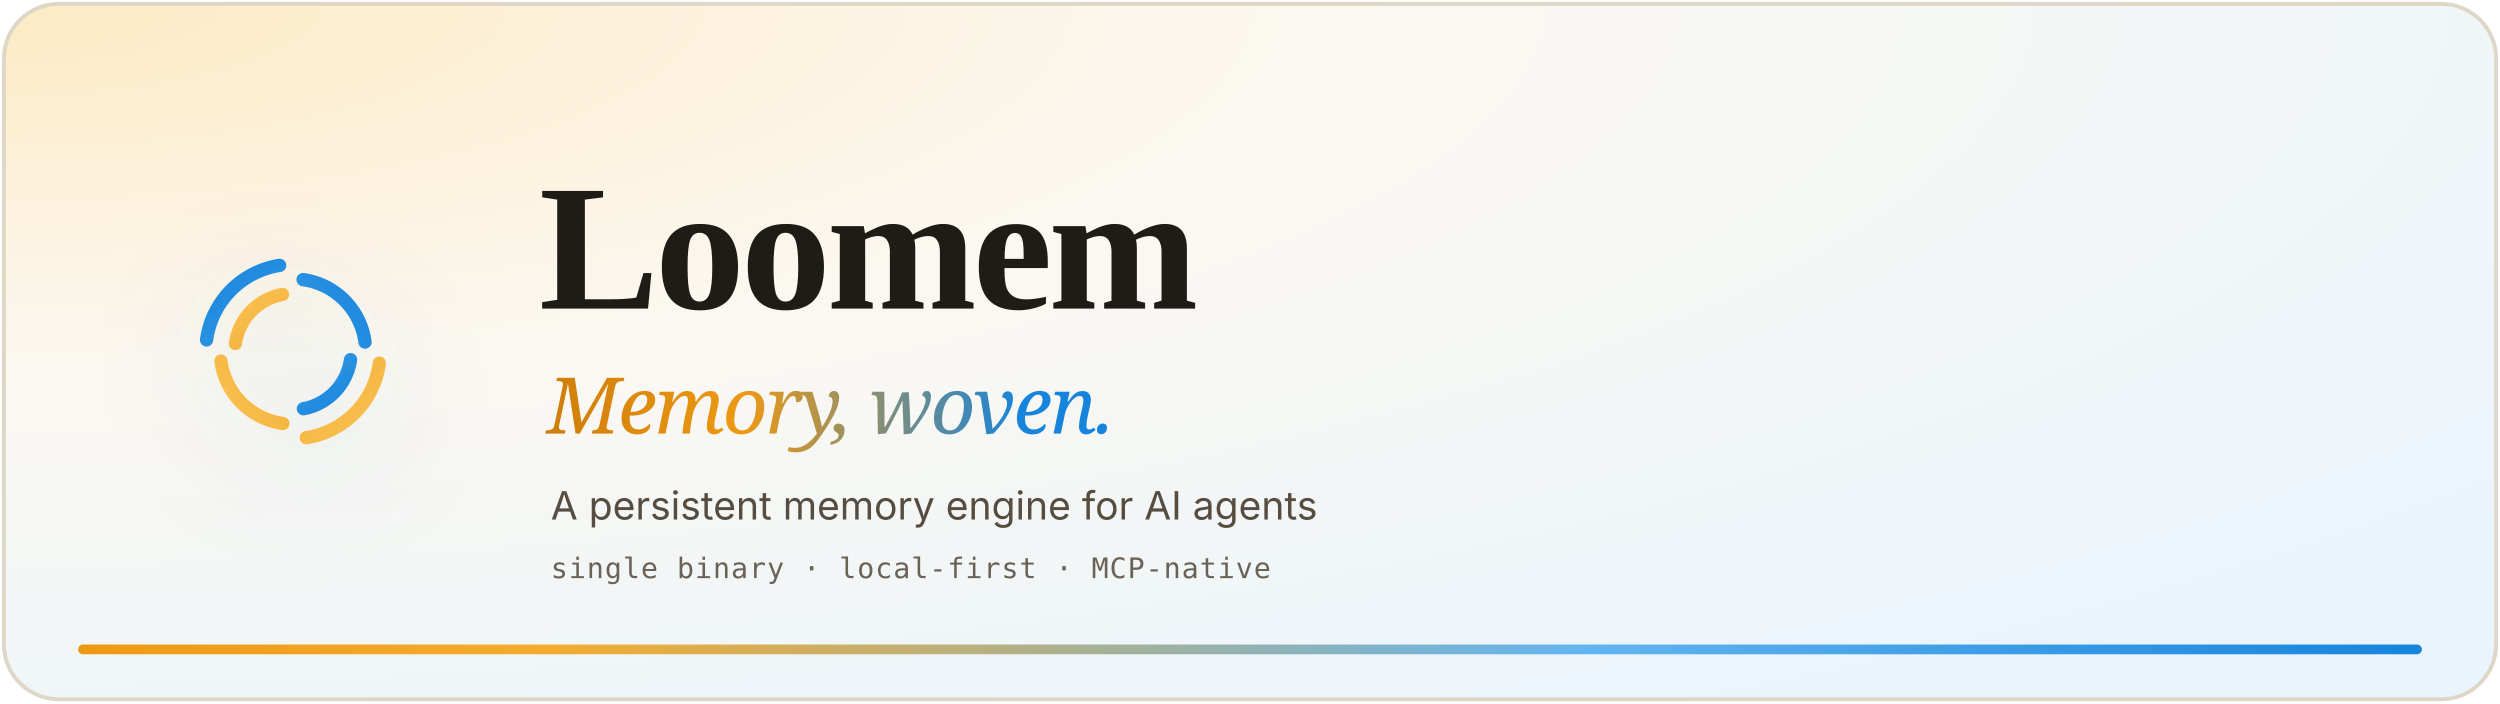
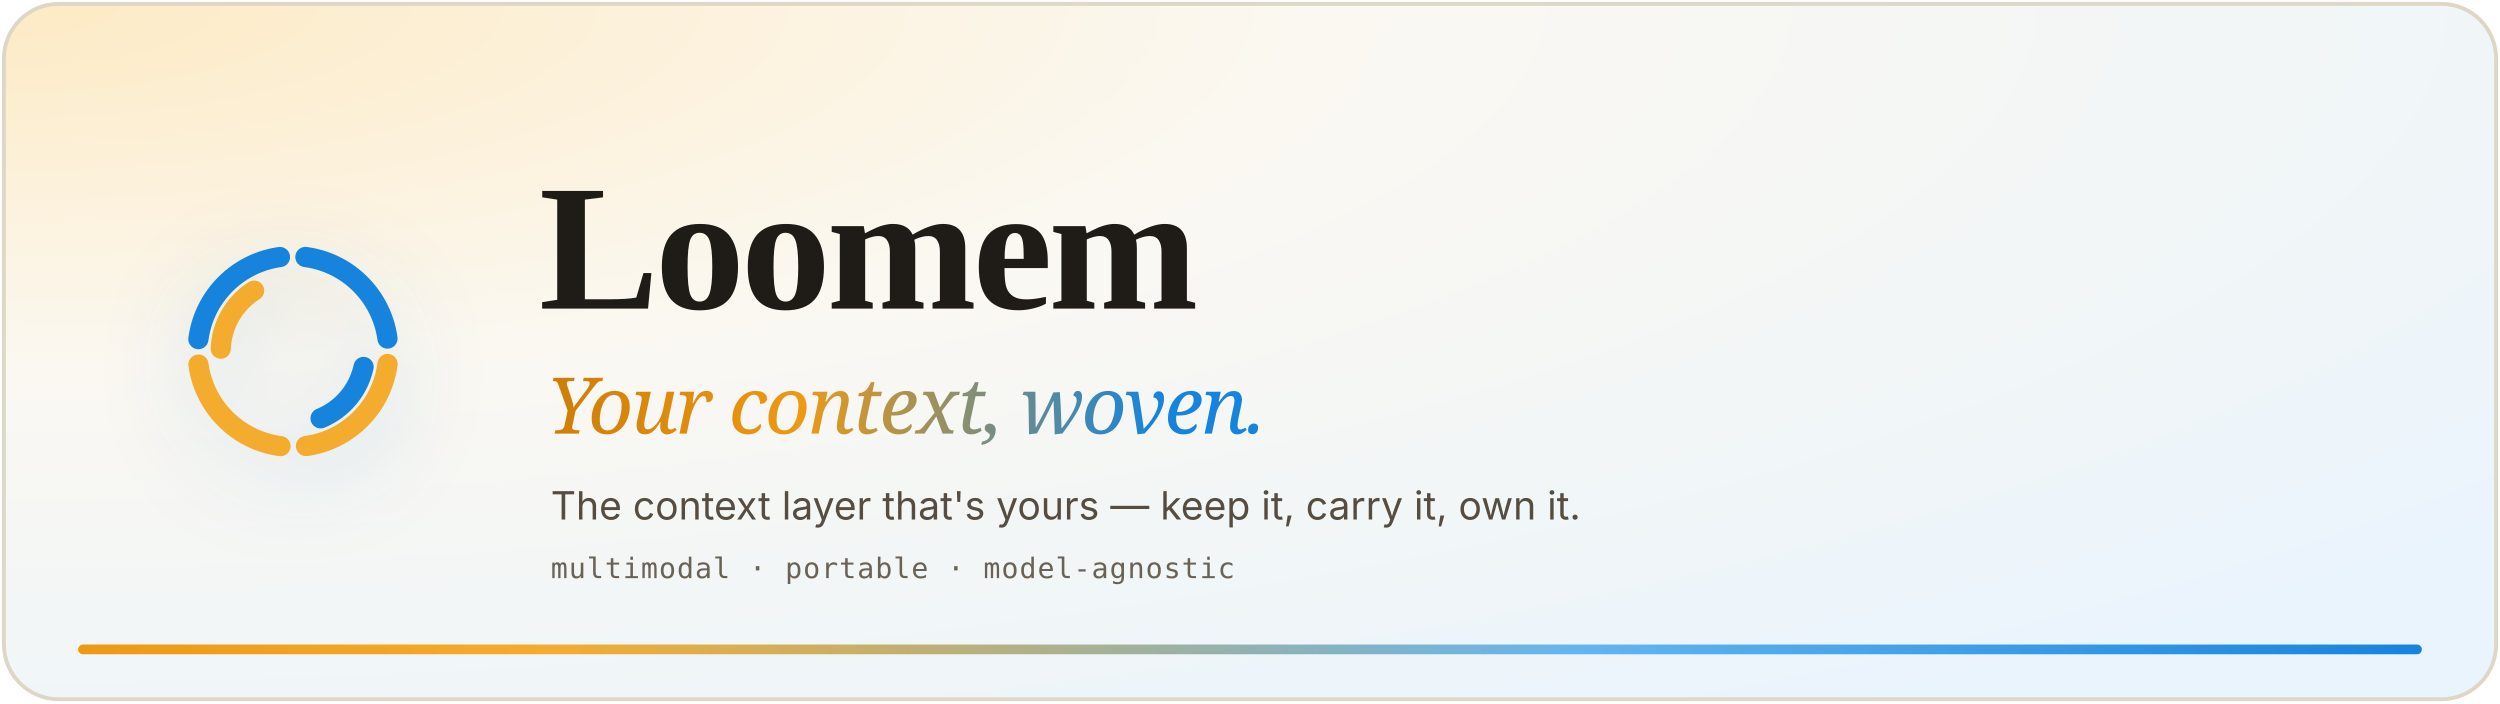
- <svg xmlns="http://www.w3.org/2000/svg" width="1280" height="360" viewBox="0 0 1280 360" fill="none" role="img" aria-label="Loomem — Memory, woven. A persistent memory engine for AI agents.">
+ <svg xmlns="http://www.w3.org/2000/svg" width="1280" height="360" viewBox="0 0 1280 360" fill="none" role="img" aria-label="Loomem — Your context, woven. The context layer that's yours.">
  <defs>
    <radialGradient id="bg" cx="0%" cy="0%" r="130%">
      <stop offset="0" stop-color="#FDEAC4" />
      <stop offset="0.4" stop-color="#FBF8F1" />
      <stop offset="1" stop-color="#E9F4FD" />
    </radialGradient>
-     <linearGradient id="wg" x1="0" y1="0" x2="1" y2="1">
-       <stop offset="0" stop-color="#EE9913" />
-       <stop offset="1" stop-color="#F9C254" />
-     </linearGradient>
-     <linearGradient id="wb" x1="0" y1="0" x2="1" y2="1">
-       <stop offset="0" stop-color="#63B5F0" />
-       <stop offset="1" stop-color="#1684DC" />
-     </linearGradient>
    <linearGradient id="weave" x1="0" y1="0" x2="1" y2="0">
      <stop offset="0" stop-color="#EE9913" />
      <stop offset="0.2" stop-color="#F4AC2E" />
      <stop offset="0.64" stop-color="#63B5F0" />
      <stop offset="1" stop-color="#1684DC" />
    </linearGradient>
    <linearGradient id="weaveText" x1="0" y1="0" x2="1" y2="0">
      <stop offset="0" stop-color="#CE7D08" />
      <stop offset="0.35" stop-color="#EE9913" />
      <stop offset="0.85" stop-color="#1684DC" />
    </linearGradient>
  </defs>
  <rect x="2" y="2" width="1276" height="356" rx="28" fill="url(#bg)" stroke="#DED7C8" stroke-width="2" />
-   <g transform="translate(150 180)" stroke-linecap="round" fill="none" filter="drop-shadow(0 14px 30px rgba(15,105,184,.18))">
-     <g stroke="url(#wg)" transform="scale(0.62)">
-       <circle cx="0" cy="0" r="72" stroke-width="11" stroke-dasharray="92 360" transform="rotate(8)" />
-       <circle cx="0" cy="0" r="60" stroke-width="11" stroke-dasharray="78 360" transform="rotate(98)" />
-       <circle cx="0" cy="0" r="48" stroke-width="11" stroke-dasharray="60 360" transform="rotate(188)" />
-     </g>
-     <g stroke="url(#wb)" transform="scale(0.62)">
-       <circle cx="0" cy="0" r="72" stroke-width="11" stroke-dasharray="92 360" transform="rotate(188)" />
-       <circle cx="0" cy="0" r="60" stroke-width="11" stroke-dasharray="78 360" transform="rotate(278)" />
-       <circle cx="0" cy="0" r="48" stroke-width="11" stroke-dasharray="60 360" transform="rotate(8)" />
-     </g>
+   <g transform="translate(150 180) scale(0.74)" stroke-linecap="round" fill="none" stroke-width="14" filter="drop-shadow(0 14px 30px rgba(15,105,184,.18))">
+     <circle cx="0" cy="0" r="66" stroke="#1684DC" stroke-dasharray="86 329" transform="rotate(187.5)" />
+     <circle cx="0" cy="0" r="66" stroke="#1684DC" stroke-dasharray="86 329" transform="rotate(277.5)" />
+     <circle cx="0" cy="0" r="66" stroke="#F4AC2E" stroke-dasharray="86 329" transform="rotate(7.5)" />
+     <circle cx="0" cy="0" r="66" stroke="#F4AC2E" stroke-dasharray="86 329" transform="rotate(97.5)" />
+     <circle cx="0" cy="0" r="50" stroke="#F4AC2E" stroke-dasharray="48 266" transform="rotate(182.5)" />
+     <circle cx="0" cy="0" r="50" stroke="#1684DC" stroke-dasharray="48 266" transform="rotate(12.5)" />
  </g>
  <text x="276" y="158" font-family="Fraunces, 'Iowan Old Style', Georgia, 'Times New Roman', serif" font-size="92" font-weight="600" letter-spacing="-2" fill="#1F1B16">Loomem</text>
-   <text x="280" y="222" font-family="Fraunces, 'Iowan Old Style', Georgia, serif" font-size="40" font-style="italic" font-weight="500" letter-spacing="-1" fill="url(#weaveText)">Memory, woven.</text>
-   <text x="282" y="266" font-family="Inter, -apple-system, 'Segoe UI', Helvetica, Arial, sans-serif" font-size="20" font-weight="400" fill="#564D40">A persistent memory engine for AI agents</text>
-   <text x="282" y="296" font-family="'JetBrains Mono', ui-monospace, 'SF Mono', Menlo, monospace" font-size="14.5" font-weight="500" letter-spacing="0.5" fill="#6B6256">single binary  ·  local-first  ·  MCP-native</text>
+   <text x="280" y="222" font-family="Fraunces, 'Iowan Old Style', Georgia, serif" font-size="40" font-style="italic" font-weight="500" letter-spacing="-1" fill="url(#weaveText)">Your context, woven.</text>
+   <text x="282" y="266" font-family="Inter, -apple-system, 'Segoe UI', Helvetica, Arial, sans-serif" font-size="20" font-weight="400" fill="#564D40">The context layer that's yours — keep it, carry it, own it.</text>
+   <text x="282" y="296" font-family="'JetBrains Mono', ui-monospace, 'SF Mono', Menlo, monospace" font-size="14.5" font-weight="500" letter-spacing="0.5" fill="#6B6256">multimodal  ·  portable  ·  model-agnostic</text>
  <rect x="40" y="330" width="1200" height="5" rx="2.5" fill="url(#weave)" />
</svg>
